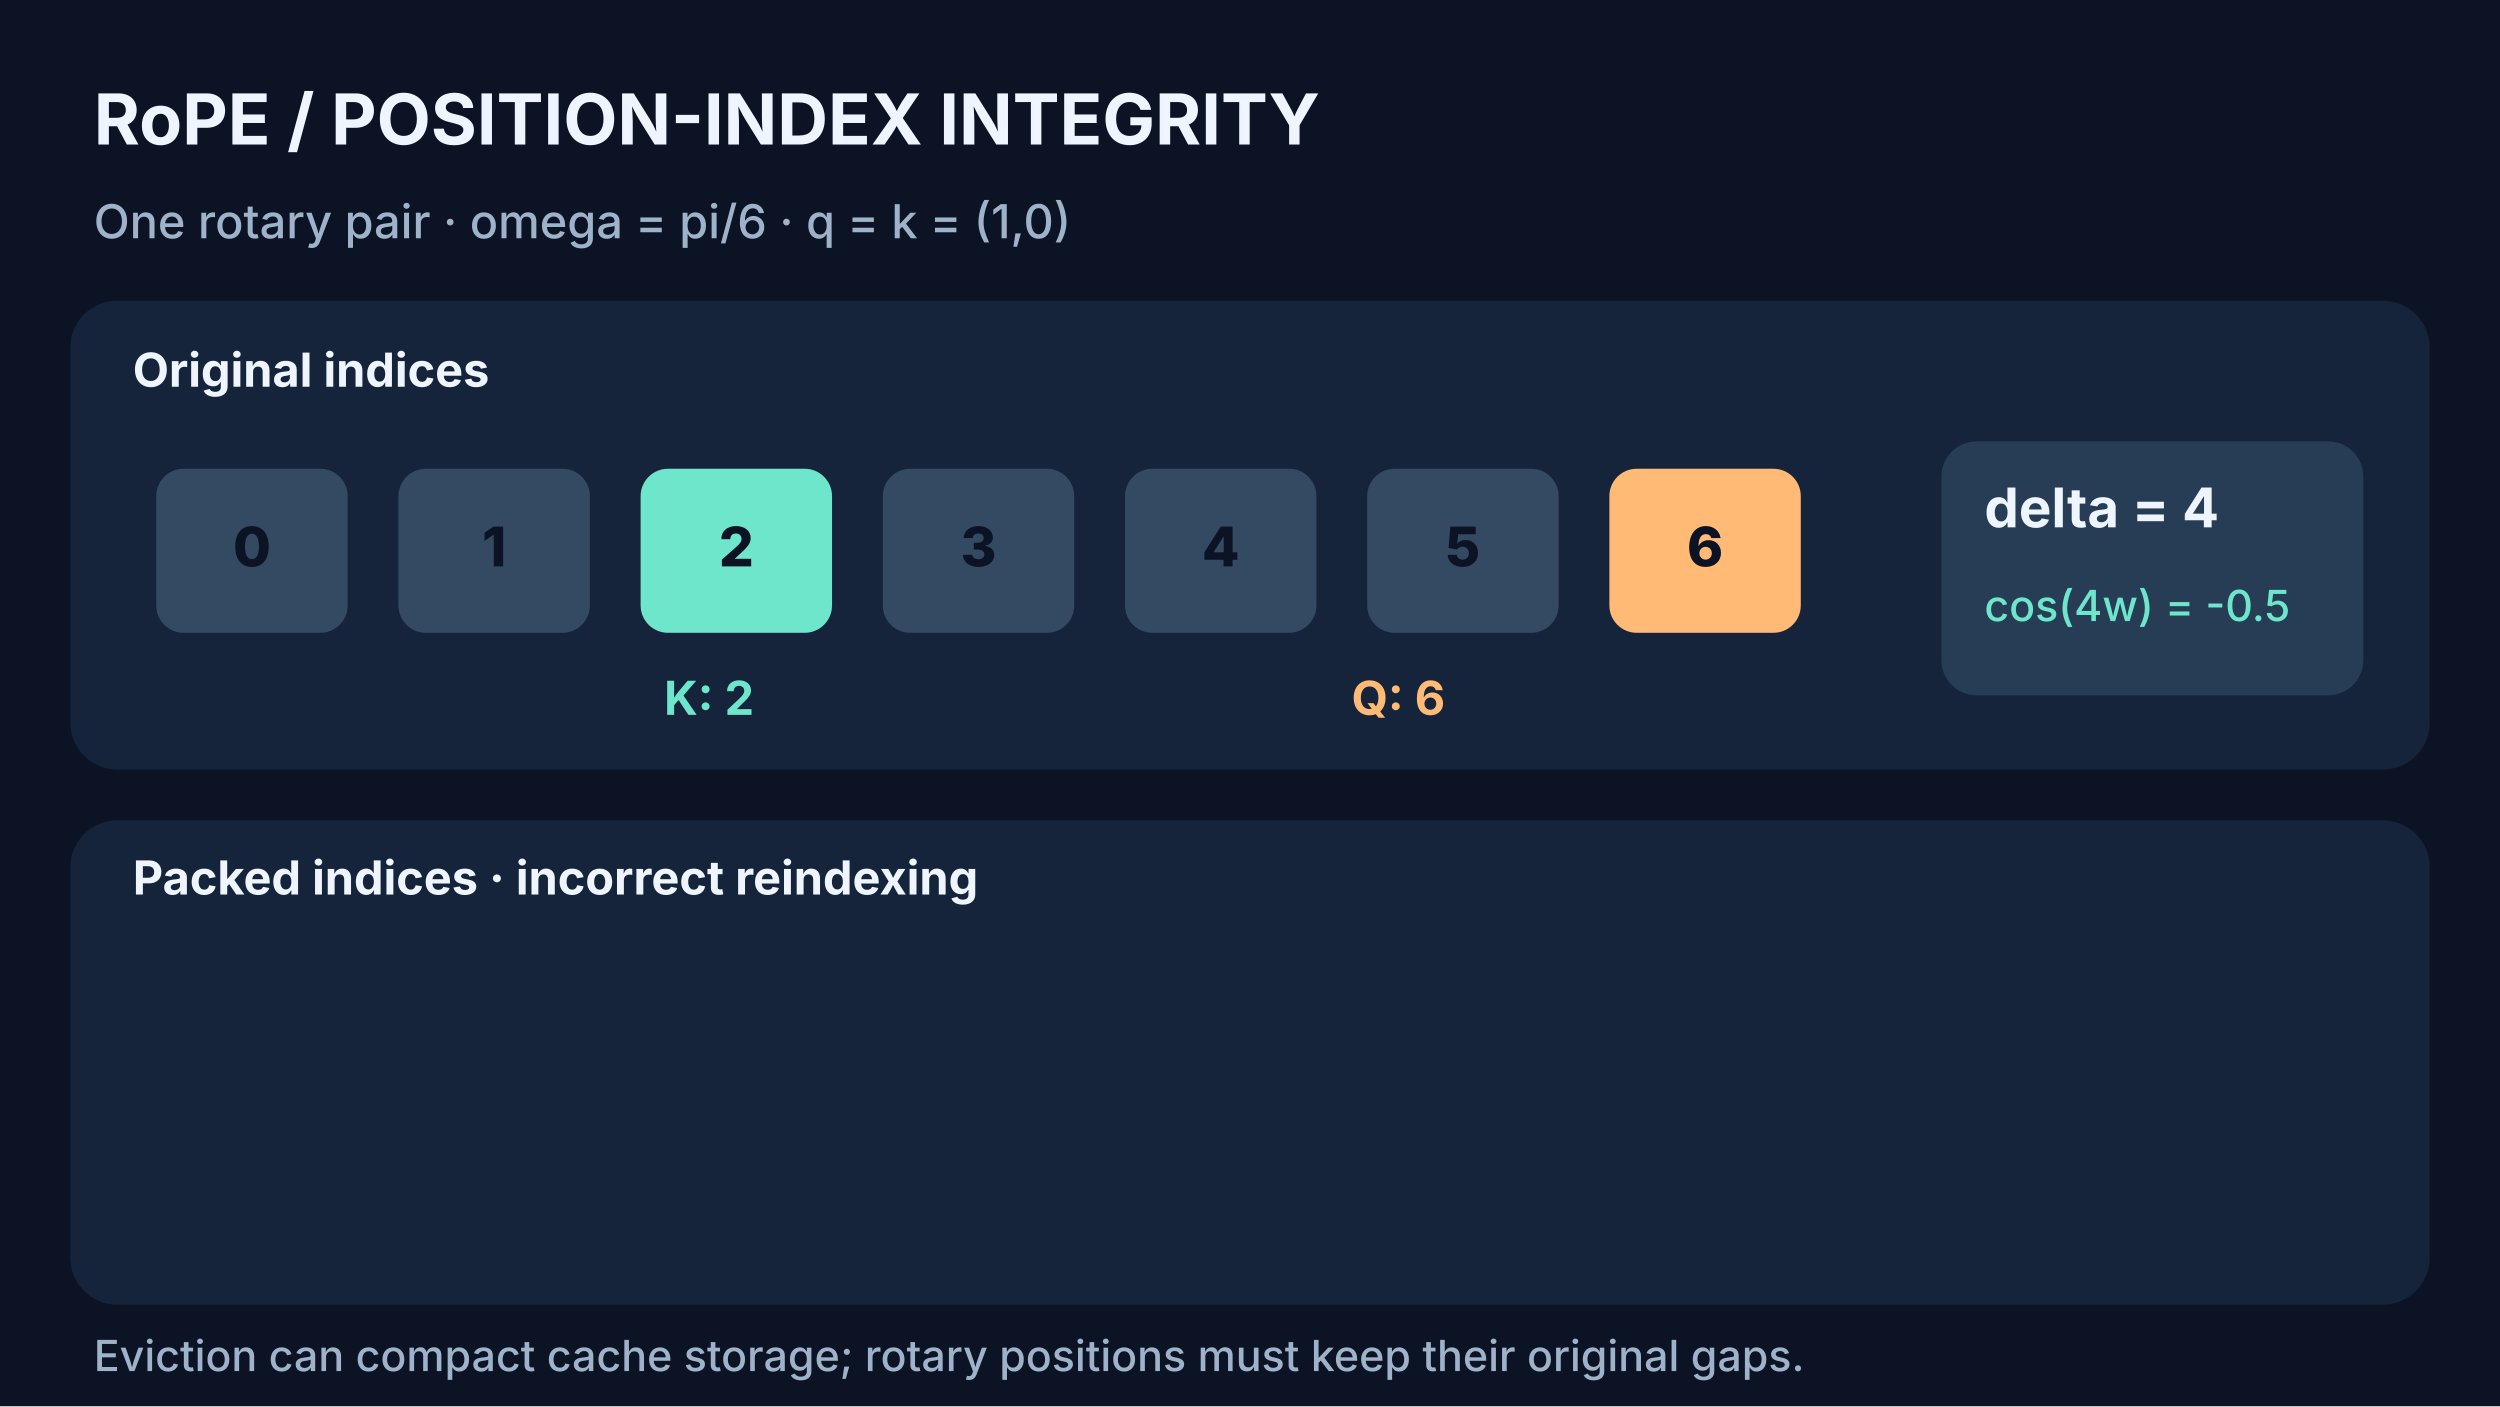
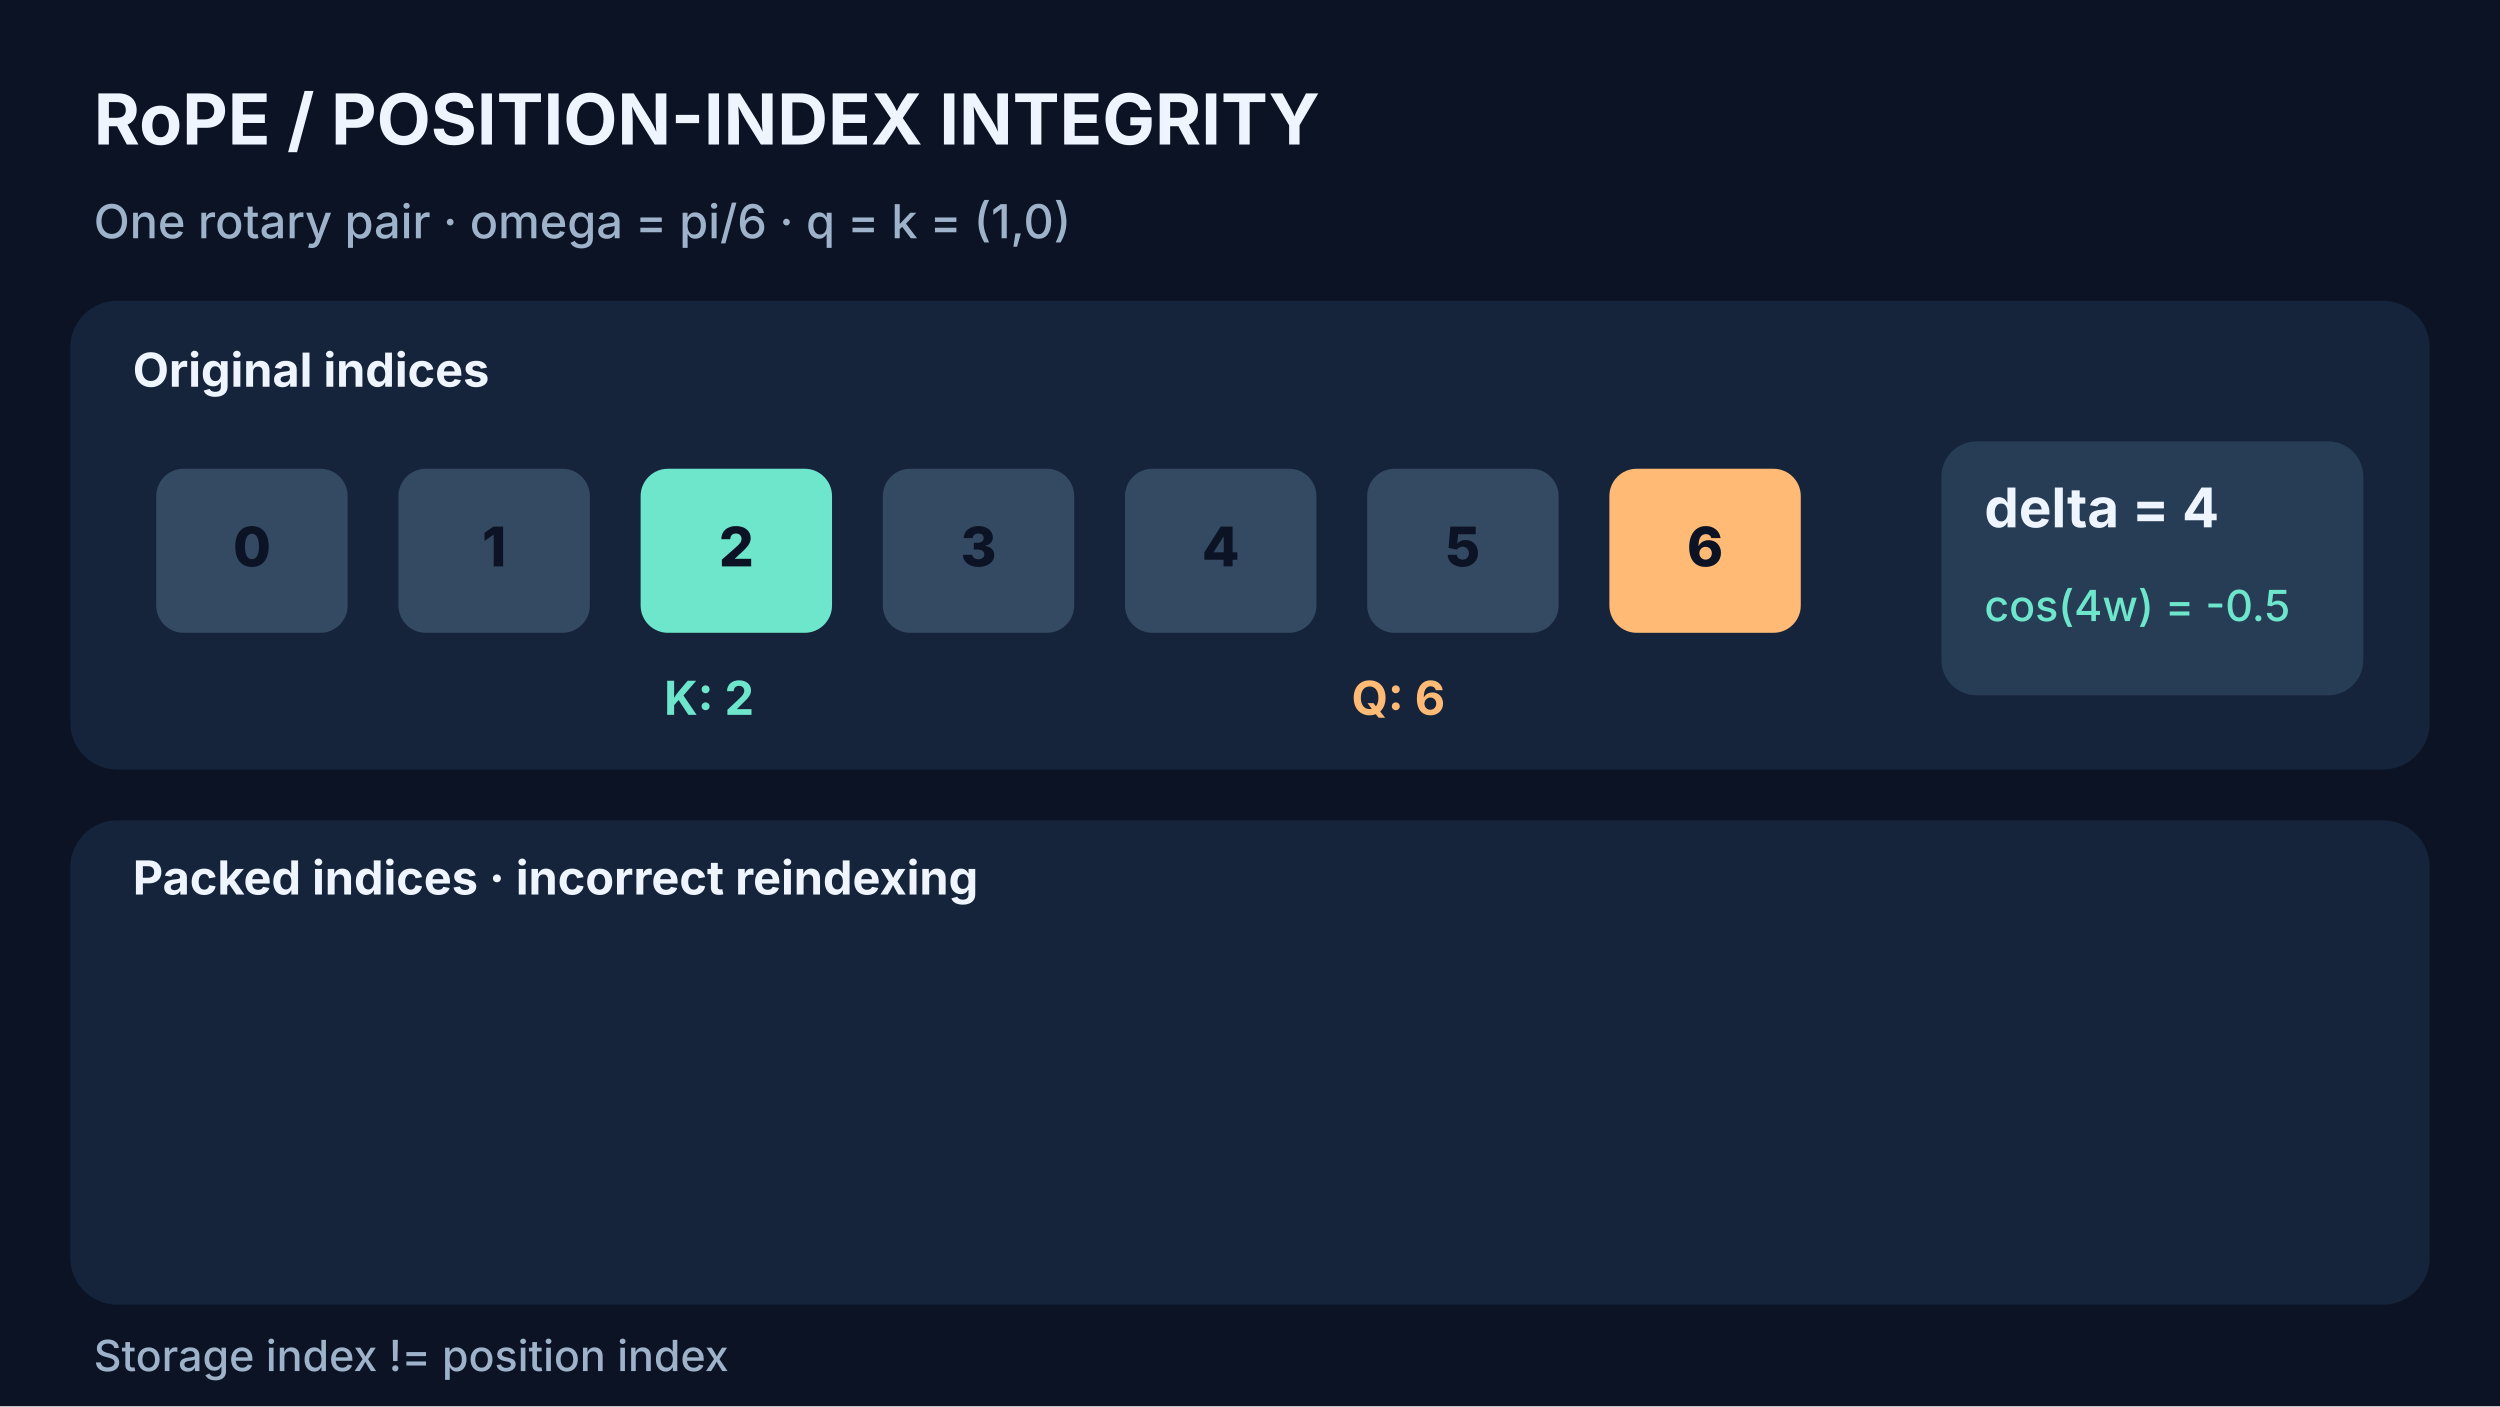
<svg xmlns="http://www.w3.org/2000/svg" width="640" height="360" viewBox="0 0 640 360" role="img">
  <rect x="0" y="0" width="640" height="360" rx="0" fill="#0b1324" />
  <text x="24" y="37" fill="#eef5ff" font-family="Inter,Arial,sans-serif" font-size="18" font-weight="700">RoPE / POSITION-INDEX INTEGRITY</text>
  <text x="24" y="61" fill="#9eb2c9" font-family="Inter,Arial,sans-serif" font-size="12" font-weight="500">One rotary pair · omega = pi/6 · q = k = (1,0)</text>
  <rect x="18" y="77" width="604" height="120" rx="12" fill="#15243a" />
  <rect x="18" y="210" width="604" height="124" rx="12" fill="#15243a" />
  <text x="34" y="99" fill="#eef5ff" font-family="Inter,Arial,sans-serif" font-size="12" font-weight="700">Original indices</text>
  <text x="34" y="229" fill="#eef5ff" font-family="Inter,Arial,sans-serif" font-size="12" font-weight="700">Packed indices · incorrect reindexing</text>
  <rect x="40" y="120" width="49" height="42" rx="7" fill="#344962" />
  <text x="64.5" y="145" fill="#0b1324" font-family="Inter,Arial,sans-serif" font-size="14" font-weight="800" text-anchor="middle">0</text>
  <rect x="102" y="120" width="49" height="42" rx="7" fill="#344962" />
  <g opacity="0">
    <path d="M 109 127 L 144 155" fill="none" stroke="#ff788a" stroke-width="2.7" stroke-linecap="round" />
    <path d="M 144 127 L 109 155" fill="none" stroke="#ff788a" stroke-width="2.7" stroke-linecap="round" />
    <animate attributeName="opacity" values="0;0;1;1;1;1" keyTimes="0;0.2;0.35;0.6;0.9;1" dur="8s" calcMode="discrete" repeatCount="indefinite" />
  </g>
  <text x="126.5" y="145" fill="#0b1324" font-family="Inter,Arial,sans-serif" font-size="14" font-weight="800" text-anchor="middle">1</text>
  <rect x="164" y="120" width="49" height="42" rx="7" fill="#6de6cb" />
  <text x="188.5" y="145" fill="#0b1324" font-family="Inter,Arial,sans-serif" font-size="14" font-weight="800" text-anchor="middle">2</text>
  <rect x="226" y="120" width="49" height="42" rx="7" fill="#344962" />
  <g opacity="0">
    <path d="M 233 127 L 268 155" fill="none" stroke="#ff788a" stroke-width="2.7" stroke-linecap="round" />
    <path d="M 268 127 L 233 155" fill="none" stroke="#ff788a" stroke-width="2.7" stroke-linecap="round" />
    <animate attributeName="opacity" values="0;0;1;1;1;1" keyTimes="0;0.2;0.35;0.6;0.9;1" dur="8s" calcMode="discrete" repeatCount="indefinite" />
  </g>
  <text x="250.5" y="145" fill="#0b1324" font-family="Inter,Arial,sans-serif" font-size="14" font-weight="800" text-anchor="middle">3</text>
  <rect x="288" y="120" width="49" height="42" rx="7" fill="#344962" />
  <g opacity="0">
    <path d="M 295 127 L 330 155" fill="none" stroke="#ff788a" stroke-width="2.7" stroke-linecap="round" />
    <path d="M 330 127 L 295 155" fill="none" stroke="#ff788a" stroke-width="2.7" stroke-linecap="round" />
    <animate attributeName="opacity" values="0;0;1;1;1;1" keyTimes="0;0.2;0.35;0.6;0.9;1" dur="8s" calcMode="discrete" repeatCount="indefinite" />
  </g>
  <text x="312.5" y="145" fill="#0b1324" font-family="Inter,Arial,sans-serif" font-size="14" font-weight="800" text-anchor="middle">4</text>
  <rect x="350" y="120" width="49" height="42" rx="7" fill="#344962" />
  <text x="374.5" y="145" fill="#0b1324" font-family="Inter,Arial,sans-serif" font-size="14" font-weight="800" text-anchor="middle">5</text>
  <rect x="412" y="120" width="49" height="42" rx="7" fill="#ffba75" />
  <text x="436.5" y="145" fill="#0b1324" font-family="Inter,Arial,sans-serif" font-size="14" font-weight="800" text-anchor="middle">6</text>
  <text x="170" y="183" fill="#6de6cb" font-family="Inter,Arial,sans-serif" font-size="12" font-weight="700">K: 2</text>
  <text x="346" y="183" fill="#ffba75" font-family="Inter,Arial,sans-serif" font-size="12" font-weight="700">Q: 6</text>
  <g opacity="0">
    <rect x="45" y="246" width="55" height="42" rx="7" fill="#344962" />
    <text x="72" y="272" fill="#0b1324" font-family="Inter,Arial,sans-serif" font-size="15" font-weight="800" text-anchor="middle">0</text>
    <text x="72" y="311" fill="#9eb2c9" font-family="Inter,Arial,sans-serif" font-size="12" font-weight="600" text-anchor="middle">0</text>
    <rect x="127" y="246" width="55" height="42" rx="7" fill="#6de6cb" />
    <text x="154" y="272" fill="#0b1324" font-family="Inter,Arial,sans-serif" font-size="15" font-weight="800" text-anchor="middle">2</text>
    <text x="154" y="311" fill="#9eb2c9" font-family="Inter,Arial,sans-serif" font-size="12" font-weight="600" text-anchor="middle">1</text>
    <rect x="209" y="246" width="55" height="42" rx="7" fill="#344962" />
    <text x="236" y="272" fill="#0b1324" font-family="Inter,Arial,sans-serif" font-size="15" font-weight="800" text-anchor="middle">5</text>
    <text x="236" y="311" fill="#9eb2c9" font-family="Inter,Arial,sans-serif" font-size="12" font-weight="600" text-anchor="middle">2</text>
    <rect x="291" y="246" width="55" height="42" rx="7" fill="#ffba75" />
    <text x="318" y="272" fill="#0b1324" font-family="Inter,Arial,sans-serif" font-size="15" font-weight="800" text-anchor="middle">6</text>
    <text x="318" y="311" fill="#9eb2c9" font-family="Inter,Arial,sans-serif" font-size="12" font-weight="600" text-anchor="middle">3</text>
    <text x="45" y="326" fill="#9eb2c9" font-family="Inter,Arial,sans-serif" font-size="10" font-weight="500">Token IDs above, new positions below</text>
    <animate attributeName="opacity" values="0;0;0;1;1;1" keyTimes="0;0.2;0.35;0.5;0.8;1" dur="8s" calcMode="discrete" repeatCount="indefinite" />
  </g>
  <rect x="497" y="113" width="108" height="65" rx="9" fill="#263d55" />
  <text x="508" y="135" fill="#eef5ff" font-family="Inter,Arial,sans-serif" font-size="14" font-weight="700">delta = 4</text>
  <text x="508" y="159" fill="#6de6cb" font-family="Inter,Arial,sans-serif" font-size="11" font-weight="500">cos(4w) = -0.5</text>
  <g opacity="0">
    <rect x="497" y="245" width="108" height="65" rx="9" fill="#263d55" />
    <text x="508" y="266" fill="#eef5ff" font-family="Inter,Arial,sans-serif" font-size="14" font-weight="700">delta = 2</text>
    <text x="508" y="290" fill="#ffba75" font-family="Inter,Arial,sans-serif" font-size="11" font-weight="500">cos(2w) = +0.5</text>
    <animate attributeName="opacity" values="0;0;0;1;1;1" keyTimes="0;0.2;0.35;0.5;0.8;1" dur="8s" calcMode="discrete" repeatCount="indefinite" />
  </g>
-   <text x="24" y="351" fill="#9eb2c9" font-family="Inter,Arial,sans-serif" font-size="11" font-weight="500">Eviction can compact cache storage; rotary positions must keep their original gaps.</text>
+   <text x="24" y="351" fill="#9eb2c9" font-family="Inter,Arial,sans-serif" font-size="11" font-weight="500">Storage index != position index</text>
</svg>
